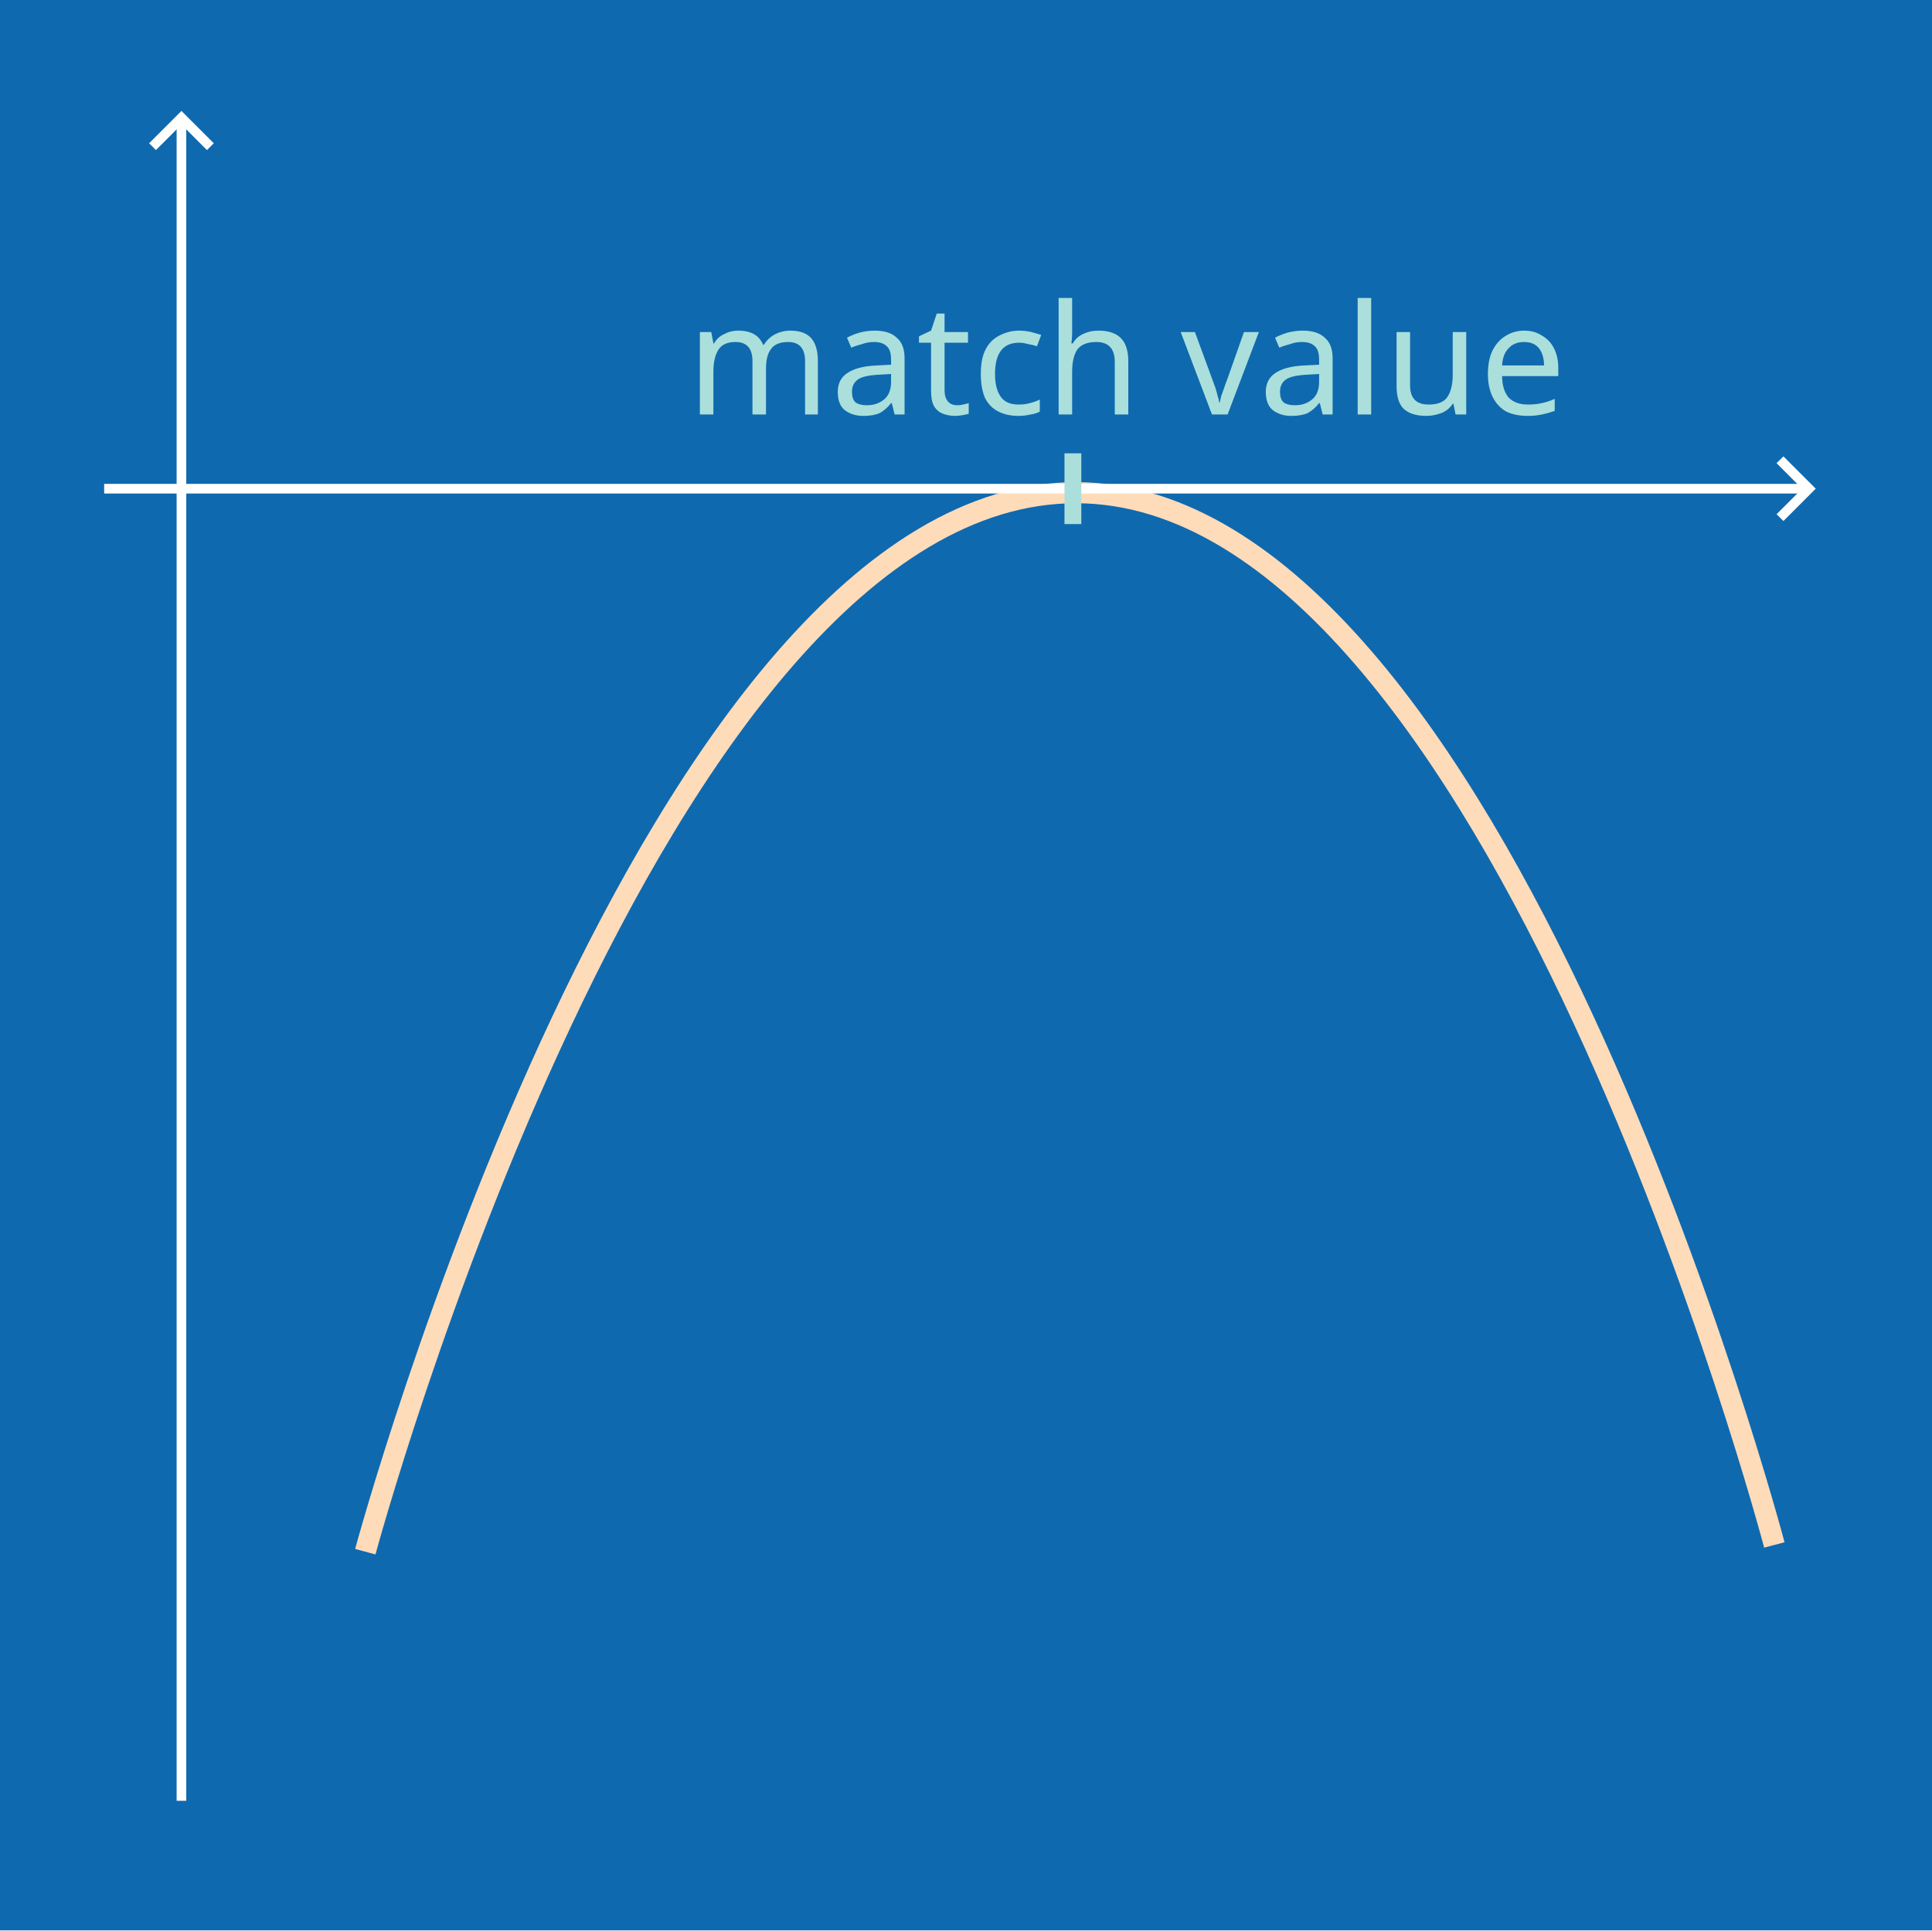
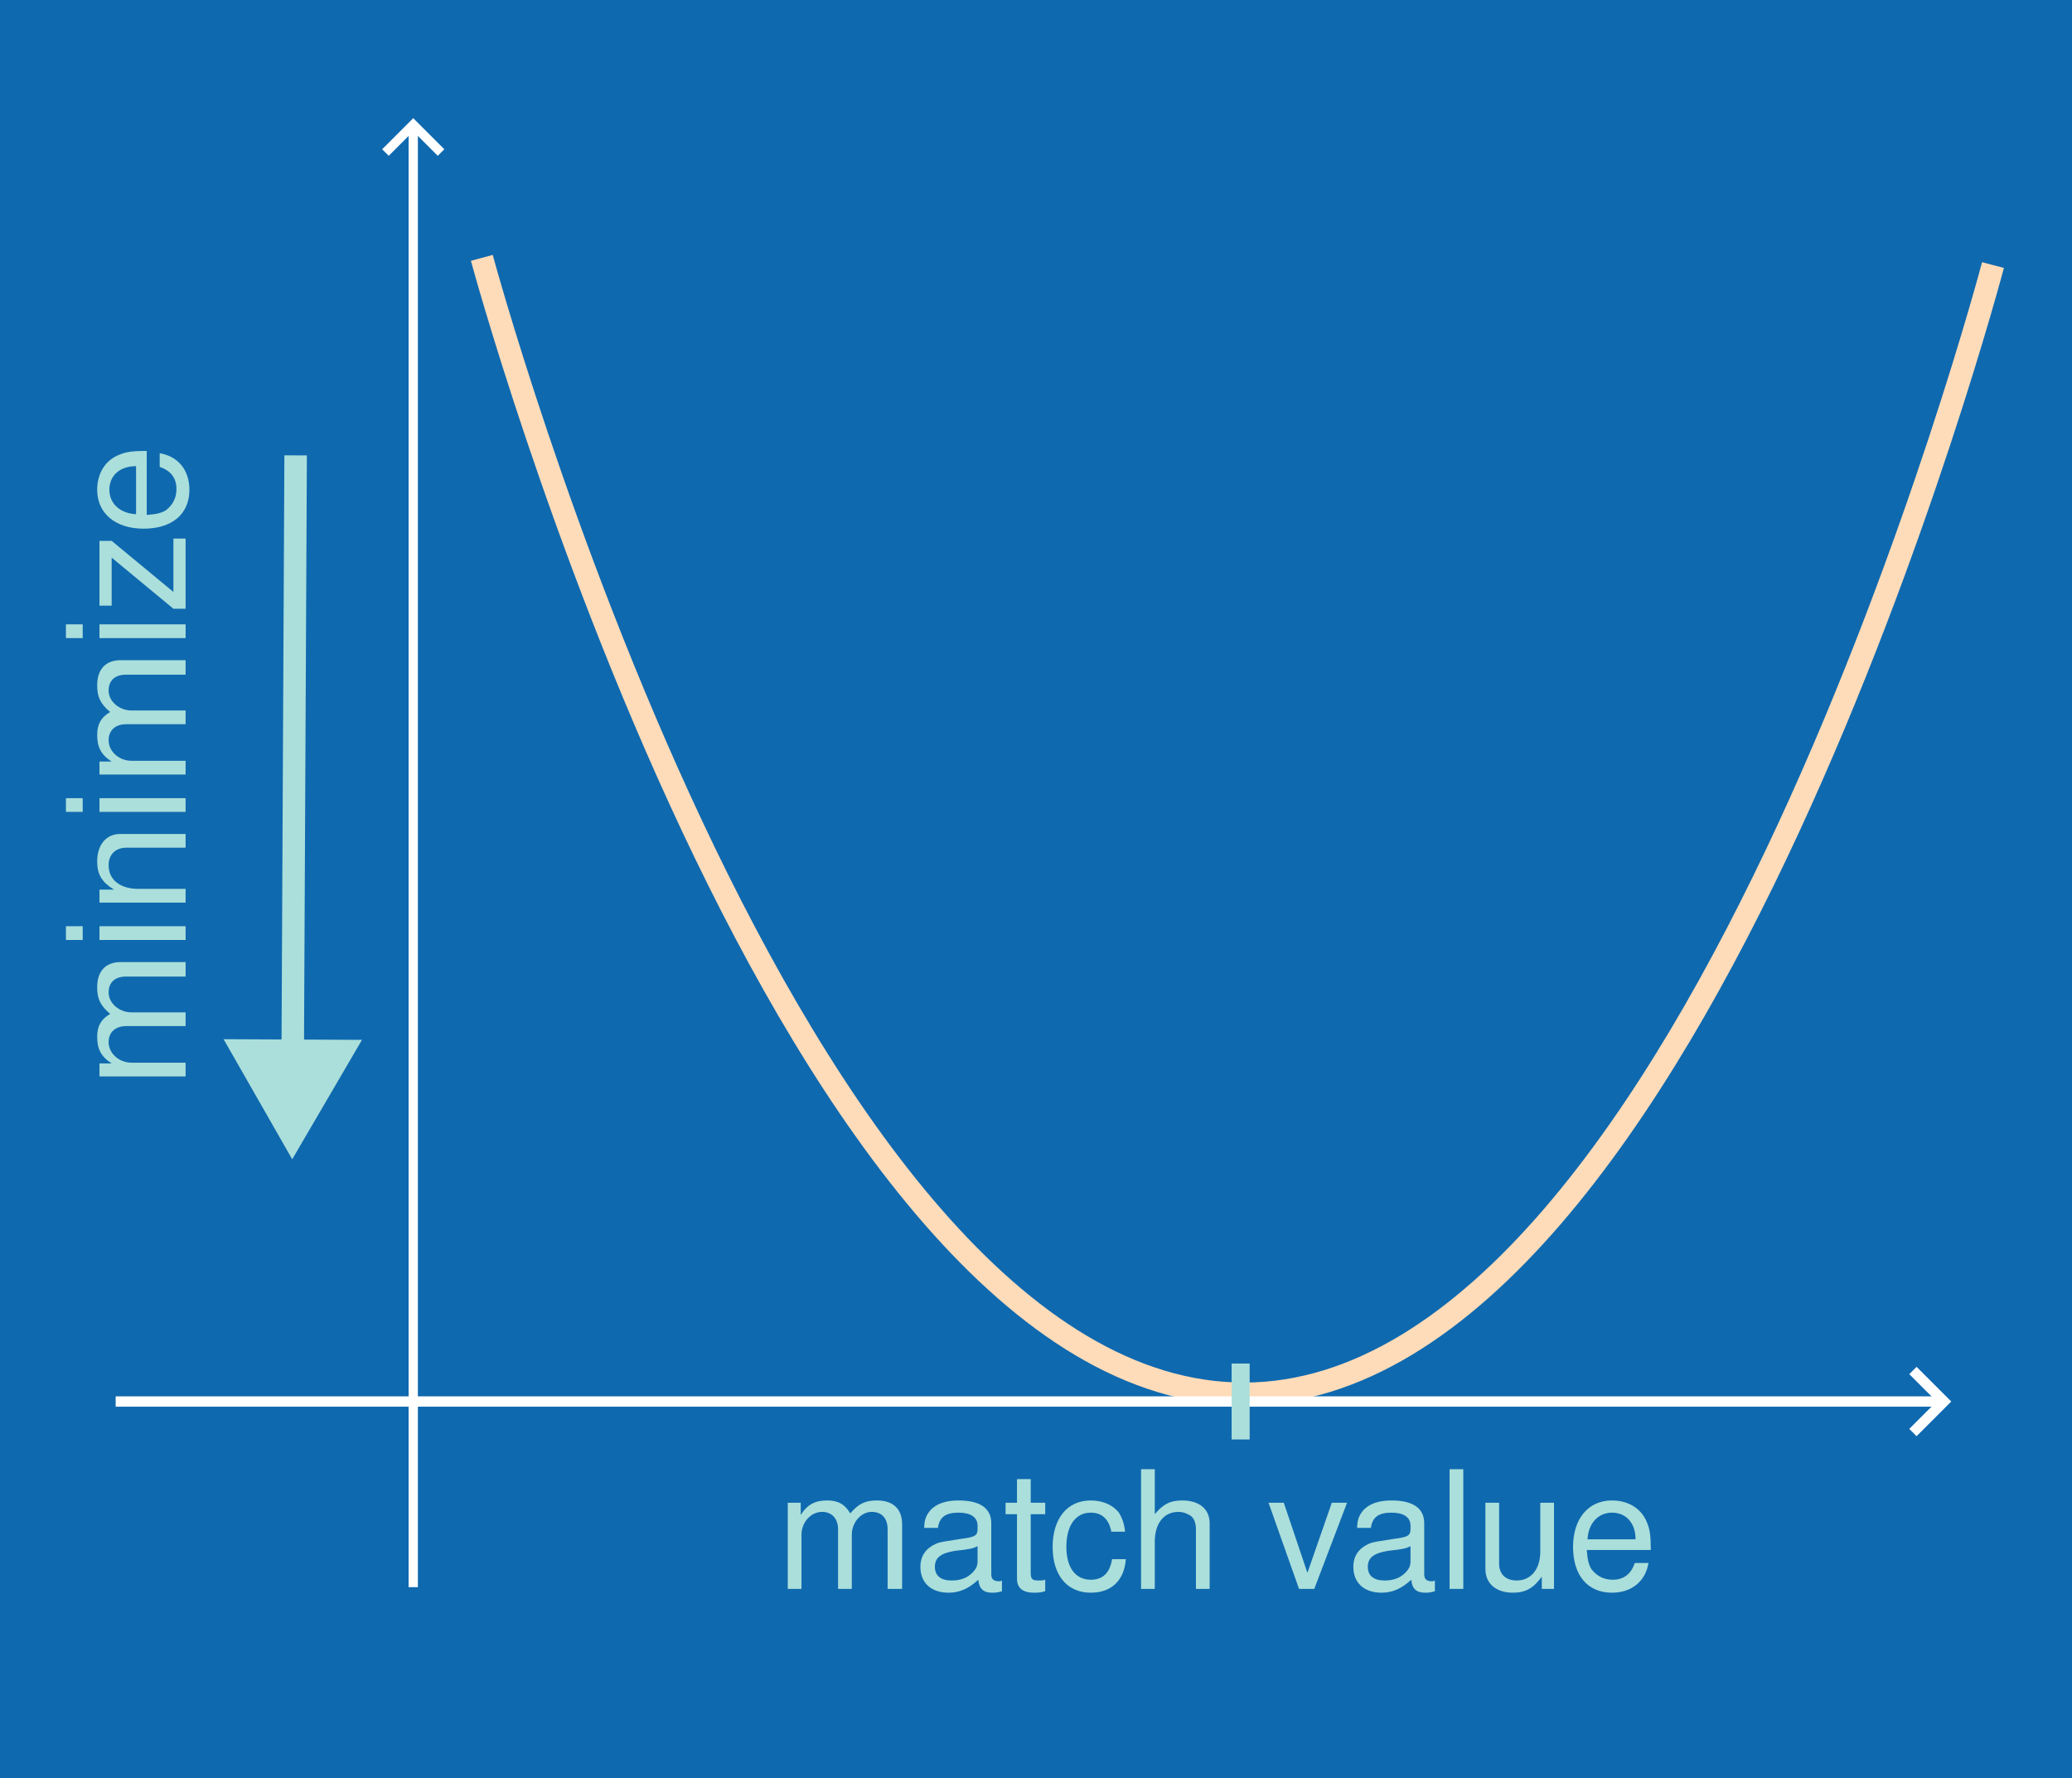
- <svg xmlns="http://www.w3.org/2000/svg" width="84.949mm" height="84.885mm" version="1.1" viewBox="0 0 42.474 42.442" id="svg6" xml:space="preserve">
+ <svg xmlns="http://www.w3.org/2000/svg" width="84.949mm" height="72.885mm" version="1.1" viewBox="0 0 42.474 36.442" id="svg6" xml:space="preserve">
  <defs id="defs1">
+     <rect x="386.666" y="25.703" width="391.136" height="94.99" id="rect1" />
    <marker id="ArrowWide" overflow="visible" markerHeight="1" markerWidth="1" orient="auto-start-reverse" preserveAspectRatio="xMidYMid" viewBox="0 0 1 1">
      <path transform="rotate(180,0.125,0)" d="M 3,-3 0,0 3,3" fill="none" stroke="context-stroke" id="path1" />
    </marker>
    <marker id="Stop" overflow="visible" markerHeight="1" markerWidth="1" orient="auto" preserveAspectRatio="xMidYMid" viewBox="0 0 1 1">
      <path d="M 0,4 V -4" fill="none" stroke="context-stroke" id="path2-5" />
    </marker>
    <marker id="marker50" overflow="visible" markerHeight="1" markerWidth="1" orient="auto" preserveAspectRatio="xMidYMid" viewBox="0 0 1 1">
      <path d="M 0,4 V -4" fill="none" stroke="context-stroke" id="path1-9" />
    </marker>
+     <marker style="overflow:visible" id="Triangle" refX="0" refY="0" orient="auto-start-reverse" markerWidth="1" markerHeight="1" viewBox="0 0 1 1" preserveAspectRatio="xMidYMid">
+       <path transform="scale(0.5)" style="fill:context-stroke;fill-rule:evenodd;stroke:context-stroke;stroke-width:1pt" d="M 5.77,0 -2.88,5 V -5 Z" id="path135" />
+     </marker>
  </defs>
  <path d="M 0,0 H 42.474 V 42.442 H 0 Z" fill="#0f69af" id="path2" />
-   <path d="m 8.031,34.117 c 0,0 6.289,-23.312 15.638,-23.284 9.253,0.028 15.339,23.136 15.339,23.136" stroke="#ffdcb9" stroke-width=".37" id="path20" style="fill:none;stroke-width:0.463;stroke-dasharray:none" />
-   <path d="M 3.989,39.594 V 2.642" marker-end="url(#ArrowWide)" stroke="#ffffff" stroke-width="0.212" id="path3" style="fill:none" />
-   <path d="M 2.29,10.745 H 39.715" marker-end="url(#ArrowWide)" stroke="#ffffff" stroke-width="0.212" id="path4" style="fill:none" />
-   <text x="15.104" y="9.114" fill="#abdfdb" font-size="3.376px" stroke="#ffffff" stroke-width="0.081" xml:space="preserve" id="text5">
-     <tspan x="15.104" y="9.114" fill="#abdfdb" font-family="Arial" font-size="3.376px" stroke="none" stroke-width="0.081" id="tspan5" style="font-style:normal;font-variant:normal;font-weight:normal;font-stretch:normal;font-family:'CMU Classical Serif';-inkscape-font-specification:'CMU Classical Serif'">match value</tspan>
+   <path d="m 9.877,5.285 c 0,0 6.289,23.312 15.638,23.284 9.253,-0.028 15.339,-23.136 15.339,-23.136" stroke="#ffdcb9" stroke-width=".37" id="path20" style="fill:none;stroke-width:0.463;stroke-dasharray:none" />
+   <path d="M 8.471,32.531 V 2.604" marker-end="url(#ArrowWide)" stroke="#ffffff" stroke-width="0.19" id="path3" style="fill:none" />
+   <text x="-22.295" y="3.803" fill="#abdfdb" font-size="3.376px" stroke="#ffffff" stroke-width="0.081" xml:space="preserve" id="text5-3" transform="rotate(-90)">
+     <tspan x="-22.295" y="3.803" fill="#abdfdb" font-family="Arial" font-size="3.376px" stroke="none" stroke-width="0.081" id="tspan5-8" style="font-style:normal;font-variant:normal;font-weight:normal;font-stretch:normal;font-family:Helvetica;-inkscape-font-specification:Helvetica">minimize</tspan>
  </text>
-   <path d="M 23.587,9.967 V 11.523" stroke-width="0.37" id="path13" style="fill:none;fill-opacity:1;stroke:#abdfdb;stroke-opacity:1" />
-   <path d="m 23.758,6.834 h -13.112" stroke-dasharray="0.212, 0.423" stroke-width="0.212" id="path23" style="fill:none;stroke:none" />
+   <path style="fill:none;stroke:#abdfdb;stroke-width:0.461;stroke-linecap:square;stroke-dasharray:none;stroke-opacity:1;marker-end:url(#Triangle)" d="M 6.059,9.564 5.998,22.124" id="path14" />
+   <path d="M 2.371,28.726 H 39.796" marker-end="url(#ArrowWide)" stroke="#ffffff" stroke-width="0.212" id="path4" style="fill:none" />
+   <text x="15.915" y="32.565" fill="#abdfdb" font-size="3.376px" stroke="#ffffff" stroke-width="0.081" xml:space="preserve" id="text5" style="font-style:normal;font-variant:normal;font-weight:normal;font-stretch:normal;font-family:Helvetica;-inkscape-font-specification:Helvetica">
+     <tspan x="15.915" y="32.565" fill="#abdfdb" font-family="Arial" font-size="3.376px" stroke="none" stroke-width="0.081" id="tspan5" style="font-style:normal;font-variant:normal;font-weight:normal;font-stretch:normal;font-family:Helvetica;-inkscape-font-specification:Helvetica">match value</tspan>
+   </text>
+   <path d="m 25.432,27.948 v 1.556" stroke-width="0.37" id="path13" style="fill:none;fill-opacity:1;stroke:#abdfdb;stroke-opacity:1" />
+   <path d="m 25.604,24.815 h -13.112" stroke-dasharray="0.212, 0.423" stroke-width="0.212" id="path23" style="fill:none;stroke:none" />
+   <text xml:space="preserve" transform="scale(0.1322901)" id="text1" style="font-style:normal;font-variant:normal;font-weight:normal;font-stretch:normal;font-size:18.667px;font-family:Helvetica;-inkscape-font-specification:Helvetica;white-space:pre;shape-inside:url(#rect1);display:inline;fill:#000000;stroke-width:3.489;stroke-linecap:square" />
</svg>
